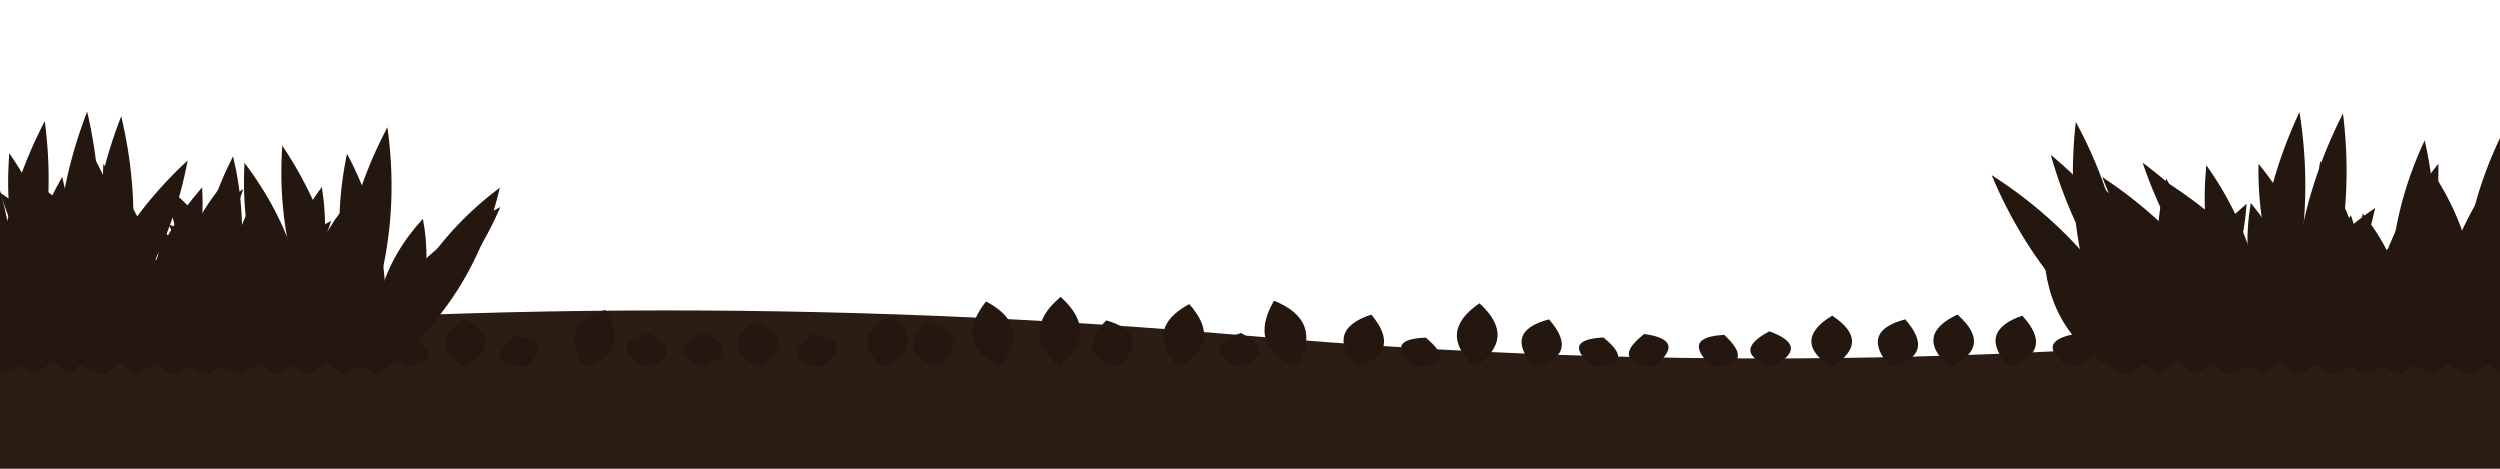
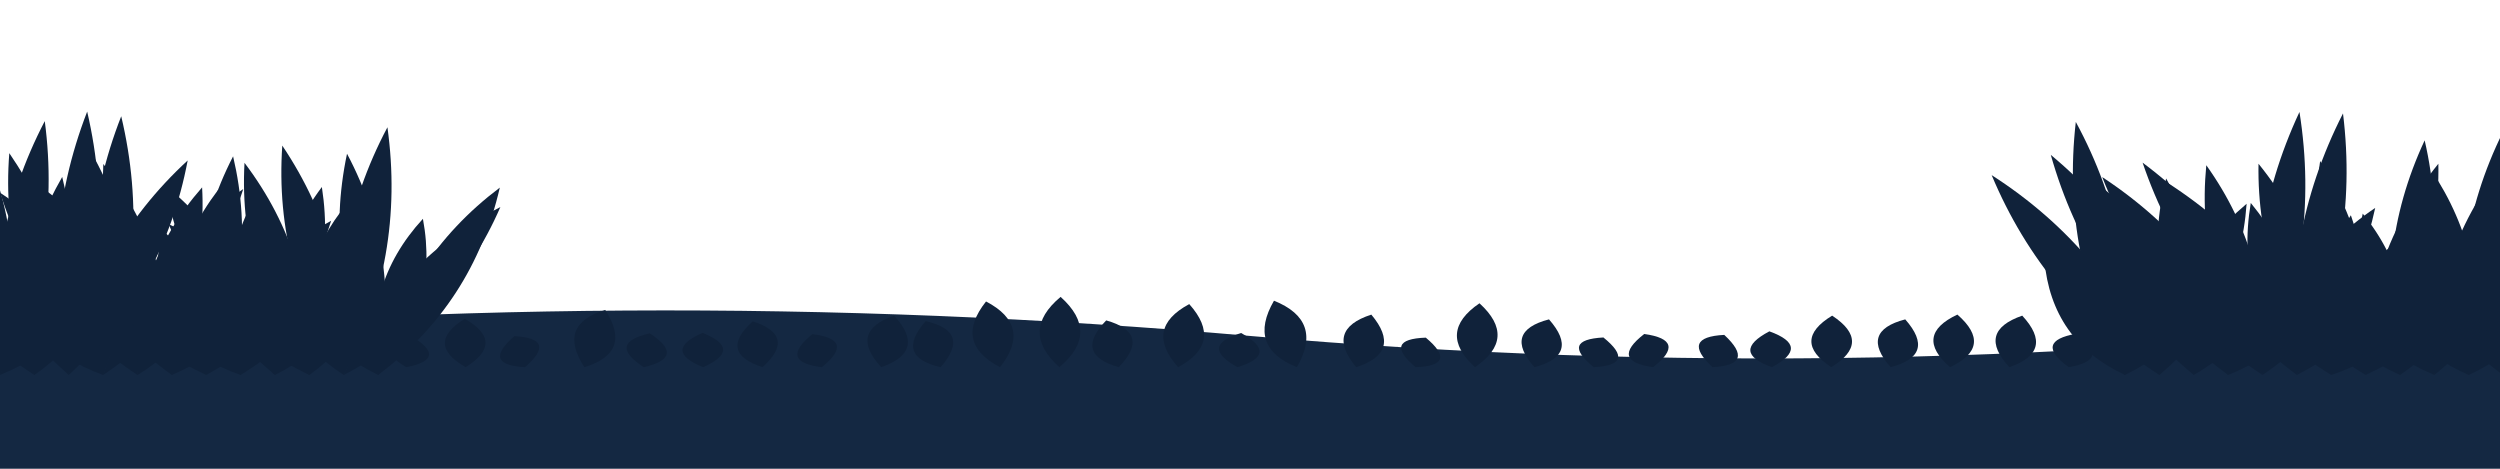
<svg xmlns="http://www.w3.org/2000/svg" viewBox="0 0 1600 300" preserveAspectRatio="xMidYMax slice">
-   <path d="M0 300 L0 220 Q400 180 800 215 T1600 200 L1600 300 Z" fill="#2b1d14" />
-   <path transform="rotate(-29 0 240)" d="M0 240 Q-26 166.5 0 93 Q26 166.5 0 240 Z" fill="#24170f" />
-   <path transform="rotate(-4 0 240)" d="M0 240 Q-26 166.5 0 93 Q26 166.5 0 240 Z" fill="#24170f" />
-   <path transform="rotate(10 0 240)" d="M0 240 Q-26 157.5 0 75 Q26 157.5 0 240 Z" fill="#24170f" />
-   <path transform="rotate(43 0 240)" d="M0 240 Q-26 183.5 0 127 Q26 183.5 0 240 Z" fill="#24170f" />
-   <path transform="rotate(-38 22 240)" d="M22 240 Q-4 165.0 22 90 Q48 165.0 22 240 Z" fill="#24170f" />
-   <path transform="rotate(-6 22 240)" d="M22 240 Q-4 189.0 22 138 Q48 189.0 22 240 Z" fill="#24170f" />
-   <path transform="rotate(8 22 240)" d="M22 240 Q-4 176.0 22 112 Q48 176.0 22 240 Z" fill="#24170f" />
-   <path transform="rotate(28 22 240)" d="M22 240 Q-4 189.5 22 139 Q48 189.5 22 240 Z" fill="#24170f" />
-   <path transform="rotate(-31 44 240)" d="M44 240 Q18 157.0 44 74 Q70 157.0 44 240 Z" fill="#24170f" />
-   <path transform="rotate(-15 44 240)" d="M44 240 Q18 166.5 44 93 Q70 166.5 44 240 Z" fill="#24170f" />
-   <path transform="rotate(4 44 240)" d="M44 240 Q18 155.5 44 71 Q70 155.5 44 240 Z" fill="#24170f" />
-   <path transform="rotate(29 44 240)" d="M44 240 Q18 161.5 44 83 Q70 161.5 44 240 Z" fill="#24170f" />
-   <path transform="rotate(-42 66 240)" d="M66 240 Q40 191.5 66 143 Q92 191.5 66 240 Z" fill="#24170f" />
-   <path transform="rotate(-13 66 240)" d="M66 240 Q40 183.0 66 126 Q92 183.0 66 240 Z" fill="#24170f" />
-   <path transform="rotate(4 66 240)" d="M66 240 Q40 157.0 66 74 Q92 157.0 66 240 Z" fill="#24170f" />
-   <path transform="rotate(37 66 240)" d="M66 240 Q40 165.5 66 91 Q92 165.5 66 240 Z" fill="#24170f" />
-   <path transform="rotate(-37 88 240)" d="M88 240 Q62 167.0 88 94 Q114 167.0 88 240 Z" fill="#24170f" />
-   <path transform="rotate(-13 88 240)" d="M88 240 Q62 162.0 88 84 Q114 162.0 88 240 Z" fill="#24170f" />
-   <path transform="rotate(19 88 240)" d="M88 240 Q62 176.5 88 113 Q114 176.5 88 240 Z" fill="#24170f" />
-   <path transform="rotate(29 88 240)" d="M88 240 Q62 195.0 88 150 Q114 195.0 88 240 Z" fill="#24170f" />
-   <path transform="rotate(-35 110 240)" d="M110 240 Q84 166.0 110 92 Q136 166.0 110 240 Z" fill="#24170f" />
-   <path transform="rotate(-18 110 240)" d="M110 240 Q84 169.0 110 98 Q136 169.0 110 240 Z" fill="#24170f" />
-   <path transform="rotate(14 110 240)" d="M110 240 Q84 179.0 110 118 Q136 179.0 110 240 Z" fill="#24170f" />
-   <path transform="rotate(43 110 240)" d="M110 240 Q84 180.5 110 121 Q136 180.5 110 240 Z" fill="#24170f" />
-   <path transform="rotate(-43 132 240)" d="M132 240 Q106 177.0 132 114 Q158 177.0 132 240 Z" fill="#24170f" />
-   <path transform="rotate(-17 132 240)" d="M132 240 Q106 191.0 132 142 Q158 191.0 132 240 Z" fill="#24170f" />
-   <path transform="rotate(7 132 240)" d="M132 240 Q106 169.5 132 99 Q158 169.5 132 240 Z" fill="#24170f" />
-   <path transform="rotate(39 132 240)" d="M132 240 Q106 176.5 132 113 Q158 176.5 132 240 Z" fill="#24170f" />
-   <path transform="rotate(-43 154 240)" d="M154 240 Q128 191.0 154 142 Q180 191.0 154 240 Z" fill="#24170f" />
-   <path transform="rotate(-14 154 240)" d="M154 240 Q128 195.0 154 150 Q180 195.0 154 240 Z" fill="#24170f" />
-   <path transform="rotate(5 154 240)" d="M154 240 Q128 182.0 154 124 Q180 182.0 154 240 Z" fill="#24170f" />
-   <path transform="rotate(39 154 240)" d="M154 240 Q128 165.0 154 90 Q180 165.0 154 240 Z" fill="#24170f" />
-   <path transform="rotate(-30 176 240)" d="M176 240 Q150 170.0 176 100 Q202 170.0 176 240 Z" fill="#24170f" />
-   <path transform="rotate(-14 176 240)" d="M176 240 Q150 190.5 176 141 Q202 190.5 176 240 Z" fill="#24170f" />
-   <path transform="rotate(14 176 240)" d="M176 240 Q150 178.0 176 116 Q202 178.0 176 240 Z" fill="#24170f" />
-   <path transform="rotate(36 176 240)" d="M176 240 Q150 189.5 176 139 Q202 189.5 176 240 Z" fill="#24170f" />
-   <path transform="rotate(-43 198 240)" d="M198 240 Q172 174.0 198 108 Q224 174.0 198 240 Z" fill="#24170f" />
-   <path transform="rotate(-17 198 240)" d="M198 240 Q172 169.0 198 98 Q224 169.0 198 240 Z" fill="#24170f" />
-   <path transform="rotate(11 198 240)" d="M198 240 Q172 186.5 198 133 Q224 186.5 198 240 Z" fill="#24170f" />
-   <path transform="rotate(27 198 240)" d="M198 240 Q172 189.0 198 138 Q224 189.0 198 240 Z" fill="#24170f" />
-   <path transform="rotate(-29 220 240)" d="M220 240 Q194 191.5 220 143 Q246 191.5 220 240 Z" fill="#24170f" />
-   <path transform="rotate(-15 220 240)" d="M220 240 Q194 164.0 220 88 Q246 164.0 220 240 Z" fill="#24170f" />
-   <path transform="rotate(10 220 240)" d="M220 240 Q194 159.5 220 79 Q246 159.5 220 240 Z" fill="#24170f" />
-   <path transform="rotate(43 220 240)" d="M220 240 Q194 166.5 220 93 Q246 166.5 220 240 Z" fill="#24170f" />
-   <path transform="rotate(-39 242 240)" d="M242 240 Q216 183.0 242 126 Q268 183.0 242 240 Z" fill="#24170f" />
-   <path transform="rotate(-8 242 240)" d="M242 240 Q216 168.5 242 97 Q268 168.5 242 240 Z" fill="#24170f" />
-   <path transform="rotate(16 242 240)" d="M242 240 Q216 188.0 242 136 Q268 188.0 242 240 Z" fill="#24170f" />
-   <path transform="rotate(33 242 240)" d="M242 240 Q216 168.5 242 97 Q268 168.5 242 240 Z" fill="#24170f" />
-   <path transform="rotate(-35 1360 240)" d="M1360 240 Q1334 195.0 1360 150 Q1386 195.0 1360 240 Z" fill="#24170f" />
-   <path transform="rotate(-11 1360 240)" d="M1360 240 Q1334 157.5 1360 75 Q1386 157.5 1360 240 Z" fill="#24170f" />
-   <path transform="rotate(10 1360 240)" d="M1360 240 Q1334 194.0 1360 148 Q1386 194.0 1360 240 Z" fill="#24170f" />
-   <path transform="rotate(39 1360 240)" d="M1360 240 Q1334 183.5 1360 127 Q1386 183.5 1360 240 Z" fill="#24170f" />
-   <path transform="rotate(-40 1382 240)" d="M1382 240 Q1356 156.5 1382 73 Q1408 156.5 1382 240 Z" fill="#24170f" />
-   <path transform="rotate(-16 1382 240)" d="M1382 240 Q1356 192.5 1382 145 Q1408 192.5 1382 240 Z" fill="#24170f" />
-   <path transform="rotate(18 1382 240)" d="M1382 240 Q1356 181.5 1382 123 Q1408 181.5 1382 240 Z" fill="#24170f" />
-   <path transform="rotate(27 1382 240)" d="M1382 240 Q1356 178.5 1382 117 Q1408 178.5 1382 240 Z" fill="#24170f" />
-   <path transform="rotate(-33 1404 240)" d="M1404 240 Q1378 156.0 1404 72 Q1430 156.0 1404 240 Z" fill="#24170f" />
-   <path transform="rotate(-8 1404 240)" d="M1404 240 Q1378 176.5 1404 113 Q1430 176.5 1404 240 Z" fill="#24170f" />
-   <path transform="rotate(6 1404 240)" d="M1404 240 Q1378 190.5 1404 141 Q1430 190.5 1404 240 Z" fill="#24170f" />
-   <path transform="rotate(33 1404 240)" d="M1404 240 Q1378 189.5 1404 139 Q1430 189.5 1404 240 Z" fill="#24170f" />
-   <path transform="rotate(-36 1426 240)" d="M1426 240 Q1400 158.0 1426 76 Q1452 158.0 1426 240 Z" fill="#24170f" />
-   <path transform="rotate(-9 1426 240)" d="M1426 240 Q1400 194.5 1426 149 Q1452 194.5 1426 240 Z" fill="#24170f" />
-   <path transform="rotate(18 1426 240)" d="M1426 240 Q1400 171.5 1426 103 Q1452 171.5 1426 240 Z" fill="#24170f" />
-   <path transform="rotate(42 1426 240)" d="M1426 240 Q1400 187.0 1426 134 Q1452 187.0 1426 240 Z" fill="#24170f" />
-   <path transform="rotate(-39 1448 240)" d="M1448 240 Q1422 158.5 1448 77 Q1474 158.5 1448 240 Z" fill="#24170f" />
-   <path transform="rotate(-15 1448 240)" d="M1448 240 Q1422 170.5 1448 101 Q1474 170.5 1448 240 Z" fill="#24170f" />
-   <path transform="rotate(8 1448 240)" d="M1448 240 Q1422 155.0 1448 70 Q1474 155.0 1448 240 Z" fill="#24170f" />
-   <path transform="rotate(34 1448 240)" d="M1448 240 Q1422 175.5 1448 111 Q1474 175.5 1448 240 Z" fill="#24170f" />
-   <path transform="rotate(-36 1470 240)" d="M1470 240 Q1444 156.0 1470 72 Q1496 156.0 1470 240 Z" fill="#24170f" />
-   <path transform="rotate(-15 1470 240)" d="M1470 240 Q1444 183.0 1470 126 Q1496 183.0 1470 240 Z" fill="#24170f" />
-   <path transform="rotate(10 1470 240)" d="M1470 240 Q1444 155.0 1470 70 Q1496 155.0 1470 240 Z" fill="#24170f" />
-   <path transform="rotate(42 1470 240)" d="M1470 240 Q1444 170.5 1470 101 Q1496 170.5 1470 240 Z" fill="#24170f" />
-   <path transform="rotate(-41 1492 240)" d="M1492 240 Q1466 156.5 1492 73 Q1518 156.5 1492 240 Z" fill="#24170f" />
-   <path transform="rotate(-19 1492 240)" d="M1492 240 Q1466 168.5 1492 97 Q1518 168.5 1492 240 Z" fill="#24170f" />
-   <path transform="rotate(7 1492 240)" d="M1492 240 Q1466 188.5 1492 137 Q1518 188.5 1492 240 Z" fill="#24170f" />
-   <path transform="rotate(43 1492 240)" d="M1492 240 Q1466 193.0 1492 146 Q1518 193.0 1492 240 Z" fill="#24170f" />
-   <path transform="rotate(-36 1514 240)" d="M1514 240 Q1488 179.0 1514 118 Q1540 179.0 1514 240 Z" fill="#24170f" />
-   <path transform="rotate(-12 1514 240)" d="M1514 240 Q1488 170.0 1514 100 Q1540 170.0 1514 240 Z" fill="#24170f" />
-   <path transform="rotate(19 1514 240)" d="M1514 240 Q1488 168.5 1514 97 Q1540 168.5 1514 240 Z" fill="#24170f" />
-   <path transform="rotate(43 1514 240)" d="M1514 240 Q1488 176.5 1514 113 Q1540 176.5 1514 240 Z" fill="#24170f" />
-   <path transform="rotate(-41 1536 240)" d="M1536 240 Q1510 184.0 1536 128 Q1562 184.0 1536 240 Z" fill="#24170f" />
-   <path transform="rotate(-13 1536 240)" d="M1536 240 Q1510 187.0 1536 134 Q1562 187.0 1536 240 Z" fill="#24170f" />
-   <path transform="rotate(6 1536 240)" d="M1536 240 Q1510 164.5 1536 89 Q1562 164.5 1536 240 Z" fill="#24170f" />
-   <path transform="rotate(33 1536 240)" d="M1536 240 Q1510 177.5 1536 115 Q1562 177.5 1536 240 Z" fill="#24170f" />
-   <path transform="rotate(-43 1558 240)" d="M1558 240 Q1532 182.0 1558 124 Q1584 182.0 1558 240 Z" fill="#24170f" />
-   <path transform="rotate(-12 1558 240)" d="M1558 240 Q1532 191.0 1558 142 Q1584 191.0 1558 240 Z" fill="#24170f" />
-   <path transform="rotate(18 1558 240)" d="M1558 240 Q1532 169.0 1558 98 Q1584 169.0 1558 240 Z" fill="#24170f" />
-   <path transform="rotate(28 1558 240)" d="M1558 240 Q1532 179.5 1558 119 Q1584 179.5 1558 240 Z" fill="#24170f" />
-   <path transform="rotate(-38 1580 240)" d="M1580 240 Q1554 192.5 1580 145 Q1606 192.5 1580 240 Z" fill="#24170f" />
-   <path transform="rotate(-9 1580 240)" d="M1580 240 Q1554 177.0 1580 114 Q1606 177.0 1580 240 Z" fill="#24170f" />
-   <path transform="rotate(8 1580 240)" d="M1580 240 Q1554 161.5 1580 83 Q1606 161.5 1580 240 Z" fill="#24170f" />
-   <path transform="rotate(38 1580 240)" d="M1580 240 Q1554 189.5 1580 139 Q1606 189.5 1580 240 Z" fill="#24170f" />
-   <path transform="rotate(-29 1602 240)" d="M1602 240 Q1576 186.5 1602 133 Q1628 186.5 1602 240 Z" fill="#24170f" />
-   <path transform="rotate(-4 1602 240)" d="M1602 240 Q1576 174.0 1602 108 Q1628 174.0 1602 240 Z" fill="#24170f" />
-   <path transform="rotate(8 1602 240)" d="M1602 240 Q1576 158.0 1602 76 Q1628 158.0 1602 240 Z" fill="#24170f" />
-   <path transform="rotate(28 1602 240)" d="M1602 240 Q1576 157.5 1602 75 Q1628 157.5 1602 240 Z" fill="#24170f" />
-   <path transform="rotate(10 260 235)" d="M260 235 Q234 225.0 260 215 Q286 225.0 260 235 Z" fill="#24170f" />
-   <path transform="rotate(-1 298 235)" d="M298 235 Q272 219.5 298 204 Q324 219.5 298 235 Z" fill="#24170f" />
-   <path transform="rotate(-19 336 235)" d="M336 235 Q310 224.5 336 214 Q362 224.5 336 235 Z" fill="#24170f" />
-   <path transform="rotate(20 374 235)" d="M374 235 Q348 215.5 374 196 Q400 215.5 374 235 Z" fill="#24170f" />
-   <path transform="rotate(10 412 235)" d="M412 235 Q386 224.0 412 213 Q438 224.0 412 235 Z" fill="#24170f" />
-   <path transform="rotate(-1 450 235)" d="M450 235 Q424 224.0 450 213 Q476 224.0 450 235 Z" fill="#24170f" />
-   <path transform="rotate(-12 488 235)" d="M488 235 Q462 220.0 488 205 Q514 220.0 488 235 Z" fill="#24170f" />
-   <path transform="rotate(-16 526 235)" d="M526 235 Q500 224.0 526 213 Q552 224.0 526 235 Z" fill="#24170f" />
-   <path transform="rotate(14 564 235)" d="M564 235 Q538 218.0 564 201 Q590 218.0 564 235 Z" fill="#24170f" />
-   <path transform="rotate(-18 602 235)" d="M602 235 Q576 219.5 602 204 Q628 219.5 602 235 Z" fill="#24170f" />
-   <path transform="rotate(-12 640 235)" d="M640 235 Q614 213.5 640 192 Q666 213.5 640 235 Z" fill="#24170f" />
-   <path transform="rotate(1 678 235)" d="M678 235 Q652 212.5 678 190 Q704 212.5 678 235 Z" fill="#24170f" />
-   <path transform="rotate(-15 716 235)" d="M716 235 Q690 219.5 716 204 Q742 219.5 716 235 Z" fill="#24170f" />
-   <path transform="rotate(10 754 235)" d="M754 235 Q728 214.5 754 194 Q780 214.5 754 235 Z" fill="#24170f" />
-   <path transform="rotate(6 792 235)" d="M792 235 Q766 224.0 792 213 Q818 224.0 792 235 Z" fill="#24170f" />
-   <path transform="rotate(-19 830 235)" d="M830 235 Q804 212.5 830 190 Q856 212.5 830 235 Z" fill="#24170f" />
-   <path transform="rotate(16 868 235)" d="M868 235 Q842 217.5 868 200 Q894 217.5 868 235 Z" fill="#24170f" />
-   <path transform="rotate(19 906 235)" d="M906 235 Q880 225.0 906 215 Q932 225.0 906 235 Z" fill="#24170f" />
-   <path transform="rotate(4 944 235)" d="M944 235 Q918 214.5 944 194 Q970 214.5 944 235 Z" fill="#24170f" />
-   <path transform="rotate(17 982 235)" d="M982 235 Q956 219.0 982 203 Q1008 219.0 982 235 Z" fill="#24170f" />
-   <path transform="rotate(18 1020 235)" d="M1020 235 Q994 225.0 1020 215 Q1046 225.0 1020 235 Z" fill="#24170f" />
-   <path transform="rotate(-15 1058 235)" d="M1058 235 Q1032 224.0 1058 213 Q1084 224.0 1058 235 Z" fill="#24170f" />
-   <path transform="rotate(20 1096 235)" d="M1096 235 Q1070 224.0 1096 213 Q1122 224.0 1096 235 Z" fill="#24170f" />
-   <path transform="rotate(-4 1134 235)" d="M1134 235 Q1108 223.5 1134 212 Q1160 223.5 1134 235 Z" fill="#24170f" />
-   <path transform="rotate(1 1172 235)" d="M1172 235 Q1146 218.5 1172 202 Q1198 218.5 1172 235 Z" fill="#24170f" />
-   <path transform="rotate(17 1210 235)" d="M1210 235 Q1184 219.0 1210 203 Q1236 219.0 1210 235 Z" fill="#24170f" />
-   <path transform="rotate(8 1248 235)" d="M1248 235 Q1222 218.0 1248 201 Q1274 218.0 1248 235 Z" fill="#24170f" />
-   <path transform="rotate(14 1286 235)" d="M1286 235 Q1260 218.0 1286 201 Q1312 218.0 1286 235 Z" fill="#24170f" />
-   <path transform="rotate(13 1324 235)" d="M1324 235 Q1298 224.0 1324 213 Q1350 224.0 1324 235 Z" fill="#24170f" />
+   <path d="M0 300 L0 220 Q400 180 800 215 T1600 200 L1600 300 Z" fill="#142842" />
+   <path transform="rotate(-29 0 240)" d="M0 240 Q-26 166.5 0 93 Q26 166.5 0 240 Z" fill="#10223A" />
+   <path transform="rotate(-4 0 240)" d="M0 240 Q-26 166.5 0 93 Q26 166.5 0 240 Z" fill="#10223A" />
+   <path transform="rotate(10 0 240)" d="M0 240 Q-26 157.5 0 75 Q26 157.5 0 240 Z" fill="#10223A" />
+   <path transform="rotate(43 0 240)" d="M0 240 Q-26 183.5 0 127 Q26 183.5 0 240 Z" fill="#10223A" />
+   <path transform="rotate(-38 22 240)" d="M22 240 Q-4 165.0 22 90 Q48 165.0 22 240 Z" fill="#10223A" />
+   <path transform="rotate(-6 22 240)" d="M22 240 Q-4 189.0 22 138 Q48 189.0 22 240 Z" fill="#10223A" />
+   <path transform="rotate(8 22 240)" d="M22 240 Q-4 176.0 22 112 Q48 176.0 22 240 Z" fill="#10223A" />
+   <path transform="rotate(28 22 240)" d="M22 240 Q-4 189.5 22 139 Q48 189.5 22 240 Z" fill="#10223A" />
+   <path transform="rotate(-31 44 240)" d="M44 240 Q18 157.0 44 74 Q70 157.0 44 240 Z" fill="#10223A" />
+   <path transform="rotate(-15 44 240)" d="M44 240 Q18 166.5 44 93 Q70 166.5 44 240 Z" fill="#10223A" />
+   <path transform="rotate(4 44 240)" d="M44 240 Q18 155.5 44 71 Q70 155.5 44 240 Z" fill="#10223A" />
+   <path transform="rotate(29 44 240)" d="M44 240 Q18 161.5 44 83 Q70 161.5 44 240 Z" fill="#10223A" />
+   <path transform="rotate(-42 66 240)" d="M66 240 Q40 191.5 66 143 Q92 191.5 66 240 Z" fill="#10223A" />
+   <path transform="rotate(-13 66 240)" d="M66 240 Q40 183.0 66 126 Q92 183.0 66 240 Z" fill="#10223A" />
+   <path transform="rotate(4 66 240)" d="M66 240 Q40 157.0 66 74 Q92 157.0 66 240 Z" fill="#10223A" />
+   <path transform="rotate(37 66 240)" d="M66 240 Q40 165.5 66 91 Q92 165.5 66 240 Z" fill="#10223A" />
+   <path transform="rotate(-37 88 240)" d="M88 240 Q62 167.0 88 94 Q114 167.0 88 240 Z" fill="#10223A" />
+   <path transform="rotate(-13 88 240)" d="M88 240 Q62 162.0 88 84 Q114 162.0 88 240 Z" fill="#10223A" />
+   <path transform="rotate(19 88 240)" d="M88 240 Q62 176.5 88 113 Q114 176.5 88 240 Z" fill="#10223A" />
+   <path transform="rotate(29 88 240)" d="M88 240 Q62 195.0 88 150 Q114 195.0 88 240 Z" fill="#10223A" />
+   <path transform="rotate(-35 110 240)" d="M110 240 Q84 166.0 110 92 Q136 166.0 110 240 Z" fill="#10223A" />
+   <path transform="rotate(-18 110 240)" d="M110 240 Q84 169.0 110 98 Q136 169.0 110 240 Z" fill="#10223A" />
+   <path transform="rotate(14 110 240)" d="M110 240 Q84 179.0 110 118 Q136 179.0 110 240 Z" fill="#10223A" />
+   <path transform="rotate(43 110 240)" d="M110 240 Q84 180.5 110 121 Q136 180.5 110 240 Z" fill="#10223A" />
+   <path transform="rotate(-43 132 240)" d="M132 240 Q106 177.0 132 114 Q158 177.0 132 240 Z" fill="#10223A" />
+   <path transform="rotate(-17 132 240)" d="M132 240 Q106 191.0 132 142 Q158 191.0 132 240 Z" fill="#10223A" />
+   <path transform="rotate(7 132 240)" d="M132 240 Q106 169.5 132 99 Q158 169.5 132 240 Z" fill="#10223A" />
+   <path transform="rotate(39 132 240)" d="M132 240 Q106 176.5 132 113 Q158 176.5 132 240 Z" fill="#10223A" />
+   <path transform="rotate(-43 154 240)" d="M154 240 Q128 191.0 154 142 Q180 191.0 154 240 Z" fill="#10223A" />
+   <path transform="rotate(-14 154 240)" d="M154 240 Q128 195.0 154 150 Q180 195.0 154 240 Z" fill="#10223A" />
+   <path transform="rotate(5 154 240)" d="M154 240 Q128 182.0 154 124 Q180 182.0 154 240 Z" fill="#10223A" />
+   <path transform="rotate(39 154 240)" d="M154 240 Q128 165.0 154 90 Q180 165.0 154 240 Z" fill="#10223A" />
+   <path transform="rotate(-30 176 240)" d="M176 240 Q150 170.0 176 100 Q202 170.0 176 240 Z" fill="#10223A" />
+   <path transform="rotate(-14 176 240)" d="M176 240 Q150 190.5 176 141 Q202 190.5 176 240 Z" fill="#10223A" />
+   <path transform="rotate(14 176 240)" d="M176 240 Q150 178.0 176 116 Q202 178.0 176 240 Z" fill="#10223A" />
+   <path transform="rotate(36 176 240)" d="M176 240 Q150 189.5 176 139 Q202 189.5 176 240 Z" fill="#10223A" />
+   <path transform="rotate(-43 198 240)" d="M198 240 Q172 174.0 198 108 Q224 174.0 198 240 Z" fill="#10223A" />
+   <path transform="rotate(-17 198 240)" d="M198 240 Q172 169.0 198 98 Q224 169.0 198 240 Z" fill="#10223A" />
+   <path transform="rotate(11 198 240)" d="M198 240 Q172 186.5 198 133 Q224 186.5 198 240 Z" fill="#10223A" />
+   <path transform="rotate(27 198 240)" d="M198 240 Q172 189.0 198 138 Q224 189.0 198 240 Z" fill="#10223A" />
+   <path transform="rotate(-29 220 240)" d="M220 240 Q194 191.5 220 143 Q246 191.5 220 240 Z" fill="#10223A" />
+   <path transform="rotate(-15 220 240)" d="M220 240 Q194 164.0 220 88 Q246 164.0 220 240 Z" fill="#10223A" />
+   <path transform="rotate(10 220 240)" d="M220 240 Q194 159.5 220 79 Q246 159.5 220 240 Z" fill="#10223A" />
+   <path transform="rotate(43 220 240)" d="M220 240 Q194 166.5 220 93 Q246 166.5 220 240 Z" fill="#10223A" />
+   <path transform="rotate(-39 242 240)" d="M242 240 Q216 183.0 242 126 Q268 183.0 242 240 Z" fill="#10223A" />
+   <path transform="rotate(-8 242 240)" d="M242 240 Q216 168.5 242 97 Q268 168.5 242 240 Z" fill="#10223A" />
+   <path transform="rotate(16 242 240)" d="M242 240 Q216 188.0 242 136 Q268 188.0 242 240 Z" fill="#10223A" />
+   <path transform="rotate(33 242 240)" d="M242 240 Q216 168.5 242 97 Q268 168.5 242 240 Z" fill="#10223A" />
+   <path transform="rotate(-35 1360 240)" d="M1360 240 Q1334 195.0 1360 150 Q1386 195.0 1360 240 Z" fill="#10223A" />
+   <path transform="rotate(-11 1360 240)" d="M1360 240 Q1334 157.5 1360 75 Q1386 157.5 1360 240 Z" fill="#10223A" />
+   <path transform="rotate(10 1360 240)" d="M1360 240 Q1334 194.0 1360 148 Q1386 194.0 1360 240 Z" fill="#10223A" />
+   <path transform="rotate(39 1360 240)" d="M1360 240 Q1334 183.5 1360 127 Q1386 183.5 1360 240 Z" fill="#10223A" />
+   <path transform="rotate(-40 1382 240)" d="M1382 240 Q1356 156.5 1382 73 Q1408 156.5 1382 240 Z" fill="#10223A" />
+   <path transform="rotate(-16 1382 240)" d="M1382 240 Q1356 192.5 1382 145 Q1408 192.5 1382 240 Z" fill="#10223A" />
+   <path transform="rotate(18 1382 240)" d="M1382 240 Q1356 181.5 1382 123 Q1408 181.5 1382 240 Z" fill="#10223A" />
+   <path transform="rotate(27 1382 240)" d="M1382 240 Q1356 178.5 1382 117 Q1408 178.5 1382 240 Z" fill="#10223A" />
+   <path transform="rotate(-33 1404 240)" d="M1404 240 Q1378 156.0 1404 72 Q1430 156.0 1404 240 Z" fill="#10223A" />
+   <path transform="rotate(-8 1404 240)" d="M1404 240 Q1378 176.5 1404 113 Q1430 176.5 1404 240 Z" fill="#10223A" />
+   <path transform="rotate(6 1404 240)" d="M1404 240 Q1378 190.5 1404 141 Q1430 190.5 1404 240 Z" fill="#10223A" />
+   <path transform="rotate(33 1404 240)" d="M1404 240 Q1378 189.5 1404 139 Q1430 189.5 1404 240 Z" fill="#10223A" />
+   <path transform="rotate(-36 1426 240)" d="M1426 240 Q1400 158.0 1426 76 Q1452 158.0 1426 240 Z" fill="#10223A" />
+   <path transform="rotate(-9 1426 240)" d="M1426 240 Q1400 194.5 1426 149 Q1452 194.5 1426 240 Z" fill="#10223A" />
+   <path transform="rotate(18 1426 240)" d="M1426 240 Q1400 171.5 1426 103 Q1452 171.5 1426 240 Z" fill="#10223A" />
+   <path transform="rotate(42 1426 240)" d="M1426 240 Q1400 187.0 1426 134 Q1452 187.0 1426 240 Z" fill="#10223A" />
+   <path transform="rotate(-39 1448 240)" d="M1448 240 Q1422 158.5 1448 77 Q1474 158.5 1448 240 Z" fill="#10223A" />
+   <path transform="rotate(-15 1448 240)" d="M1448 240 Q1422 170.5 1448 101 Q1474 170.5 1448 240 Z" fill="#10223A" />
+   <path transform="rotate(8 1448 240)" d="M1448 240 Q1422 155.0 1448 70 Q1474 155.0 1448 240 Z" fill="#10223A" />
+   <path transform="rotate(34 1448 240)" d="M1448 240 Q1422 175.5 1448 111 Q1474 175.5 1448 240 Z" fill="#10223A" />
+   <path transform="rotate(-36 1470 240)" d="M1470 240 Q1444 156.0 1470 72 Q1496 156.0 1470 240 Z" fill="#10223A" />
+   <path transform="rotate(-15 1470 240)" d="M1470 240 Q1444 183.0 1470 126 Q1496 183.0 1470 240 Z" fill="#10223A" />
+   <path transform="rotate(10 1470 240)" d="M1470 240 Q1444 155.0 1470 70 Q1496 155.0 1470 240 Z" fill="#10223A" />
+   <path transform="rotate(42 1470 240)" d="M1470 240 Q1444 170.5 1470 101 Q1496 170.5 1470 240 Z" fill="#10223A" />
+   <path transform="rotate(-41 1492 240)" d="M1492 240 Q1466 156.5 1492 73 Q1518 156.5 1492 240 Z" fill="#10223A" />
+   <path transform="rotate(-19 1492 240)" d="M1492 240 Q1466 168.5 1492 97 Q1518 168.5 1492 240 Z" fill="#10223A" />
+   <path transform="rotate(7 1492 240)" d="M1492 240 Q1466 188.5 1492 137 Q1518 188.5 1492 240 Z" fill="#10223A" />
+   <path transform="rotate(43 1492 240)" d="M1492 240 Q1466 193.0 1492 146 Q1518 193.0 1492 240 Z" fill="#10223A" />
+   <path transform="rotate(-36 1514 240)" d="M1514 240 Q1488 179.0 1514 118 Q1540 179.0 1514 240 Z" fill="#10223A" />
+   <path transform="rotate(-12 1514 240)" d="M1514 240 Q1488 170.0 1514 100 Q1540 170.0 1514 240 Z" fill="#10223A" />
+   <path transform="rotate(19 1514 240)" d="M1514 240 Q1488 168.5 1514 97 Q1540 168.5 1514 240 Z" fill="#10223A" />
+   <path transform="rotate(43 1514 240)" d="M1514 240 Q1488 176.5 1514 113 Q1540 176.5 1514 240 Z" fill="#10223A" />
+   <path transform="rotate(-41 1536 240)" d="M1536 240 Q1510 184.0 1536 128 Q1562 184.0 1536 240 Z" fill="#10223A" />
+   <path transform="rotate(-13 1536 240)" d="M1536 240 Q1510 187.0 1536 134 Q1562 187.0 1536 240 Z" fill="#10223A" />
+   <path transform="rotate(6 1536 240)" d="M1536 240 Q1510 164.5 1536 89 Q1562 164.5 1536 240 Z" fill="#10223A" />
+   <path transform="rotate(33 1536 240)" d="M1536 240 Q1510 177.5 1536 115 Q1562 177.5 1536 240 Z" fill="#10223A" />
+   <path transform="rotate(-43 1558 240)" d="M1558 240 Q1532 182.0 1558 124 Q1584 182.0 1558 240 Z" fill="#10223A" />
+   <path transform="rotate(-12 1558 240)" d="M1558 240 Q1532 191.0 1558 142 Q1584 191.0 1558 240 Z" fill="#10223A" />
+   <path transform="rotate(18 1558 240)" d="M1558 240 Q1532 169.0 1558 98 Q1584 169.0 1558 240 Z" fill="#10223A" />
+   <path transform="rotate(28 1558 240)" d="M1558 240 Q1532 179.5 1558 119 Q1584 179.5 1558 240 Z" fill="#10223A" />
+   <path transform="rotate(-38 1580 240)" d="M1580 240 Q1554 192.5 1580 145 Q1606 192.5 1580 240 Z" fill="#10223A" />
+   <path transform="rotate(-9 1580 240)" d="M1580 240 Q1554 177.0 1580 114 Q1606 177.0 1580 240 Z" fill="#10223A" />
+   <path transform="rotate(8 1580 240)" d="M1580 240 Q1554 161.5 1580 83 Q1606 161.5 1580 240 Z" fill="#10223A" />
+   <path transform="rotate(38 1580 240)" d="M1580 240 Q1554 189.5 1580 139 Q1606 189.5 1580 240 Z" fill="#10223A" />
+   <path transform="rotate(-29 1602 240)" d="M1602 240 Q1576 186.5 1602 133 Q1628 186.5 1602 240 Z" fill="#10223A" />
+   <path transform="rotate(-4 1602 240)" d="M1602 240 Q1576 174.0 1602 108 Q1628 174.0 1602 240 Z" fill="#10223A" />
+   <path transform="rotate(8 1602 240)" d="M1602 240 Q1576 158.0 1602 76 Q1628 158.0 1602 240 Z" fill="#10223A" />
+   <path transform="rotate(28 1602 240)" d="M1602 240 Q1576 157.5 1602 75 Q1628 157.5 1602 240 Z" fill="#10223A" />
+   <path transform="rotate(10 260 235)" d="M260 235 Q234 225.0 260 215 Q286 225.0 260 235 Z" fill="#10223A" />
+   <path transform="rotate(-1 298 235)" d="M298 235 Q272 219.5 298 204 Q324 219.5 298 235 Z" fill="#10223A" />
+   <path transform="rotate(-19 336 235)" d="M336 235 Q310 224.5 336 214 Q362 224.5 336 235 Z" fill="#10223A" />
+   <path transform="rotate(20 374 235)" d="M374 235 Q348 215.5 374 196 Q400 215.5 374 235 Z" fill="#10223A" />
+   <path transform="rotate(10 412 235)" d="M412 235 Q386 224.0 412 213 Q438 224.0 412 235 Z" fill="#10223A" />
+   <path transform="rotate(-1 450 235)" d="M450 235 Q424 224.0 450 213 Q476 224.0 450 235 Z" fill="#10223A" />
+   <path transform="rotate(-12 488 235)" d="M488 235 Q462 220.0 488 205 Q514 220.0 488 235 Z" fill="#10223A" />
+   <path transform="rotate(-16 526 235)" d="M526 235 Q500 224.0 526 213 Q552 224.0 526 235 Z" fill="#10223A" />
+   <path transform="rotate(14 564 235)" d="M564 235 Q538 218.0 564 201 Q590 218.0 564 235 Z" fill="#10223A" />
+   <path transform="rotate(-18 602 235)" d="M602 235 Q576 219.5 602 204 Q628 219.5 602 235 Z" fill="#10223A" />
+   <path transform="rotate(-12 640 235)" d="M640 235 Q614 213.5 640 192 Q666 213.5 640 235 Z" fill="#10223A" />
+   <path transform="rotate(1 678 235)" d="M678 235 Q652 212.5 678 190 Q704 212.5 678 235 Z" fill="#10223A" />
+   <path transform="rotate(-15 716 235)" d="M716 235 Q690 219.5 716 204 Q742 219.5 716 235 Z" fill="#10223A" />
+   <path transform="rotate(10 754 235)" d="M754 235 Q728 214.5 754 194 Q780 214.5 754 235 Z" fill="#10223A" />
+   <path transform="rotate(6 792 235)" d="M792 235 Q766 224.0 792 213 Q818 224.0 792 235 Z" fill="#10223A" />
+   <path transform="rotate(-19 830 235)" d="M830 235 Q804 212.5 830 190 Q856 212.5 830 235 Z" fill="#10223A" />
+   <path transform="rotate(16 868 235)" d="M868 235 Q842 217.5 868 200 Q894 217.5 868 235 Z" fill="#10223A" />
+   <path transform="rotate(19 906 235)" d="M906 235 Q880 225.0 906 215 Q932 225.0 906 235 Z" fill="#10223A" />
+   <path transform="rotate(4 944 235)" d="M944 235 Q918 214.5 944 194 Q970 214.5 944 235 Z" fill="#10223A" />
+   <path transform="rotate(17 982 235)" d="M982 235 Q956 219.0 982 203 Q1008 219.0 982 235 Z" fill="#10223A" />
+   <path transform="rotate(18 1020 235)" d="M1020 235 Q994 225.0 1020 215 Q1046 225.0 1020 235 Z" fill="#10223A" />
+   <path transform="rotate(-15 1058 235)" d="M1058 235 Q1032 224.0 1058 213 Q1084 224.0 1058 235 Z" fill="#10223A" />
+   <path transform="rotate(20 1096 235)" d="M1096 235 Q1070 224.0 1096 213 Q1122 224.0 1096 235 Z" fill="#10223A" />
+   <path transform="rotate(-4 1134 235)" d="M1134 235 Q1108 223.5 1134 212 Q1160 223.5 1134 235 Z" fill="#10223A" />
+   <path transform="rotate(1 1172 235)" d="M1172 235 Q1146 218.5 1172 202 Q1198 218.5 1172 235 Z" fill="#10223A" />
+   <path transform="rotate(17 1210 235)" d="M1210 235 Q1184 219.0 1210 203 Q1236 219.0 1210 235 Z" fill="#10223A" />
+   <path transform="rotate(8 1248 235)" d="M1248 235 Q1222 218.0 1248 201 Q1274 218.0 1248 235 Z" fill="#10223A" />
+   <path transform="rotate(14 1286 235)" d="M1286 235 Q1260 218.0 1286 201 Q1312 218.0 1286 235 Z" fill="#10223A" />
+   <path transform="rotate(13 1324 235)" d="M1324 235 Q1298 224.0 1324 213 Q1350 224.0 1324 235 Z" fill="#10223A" />
</svg>
